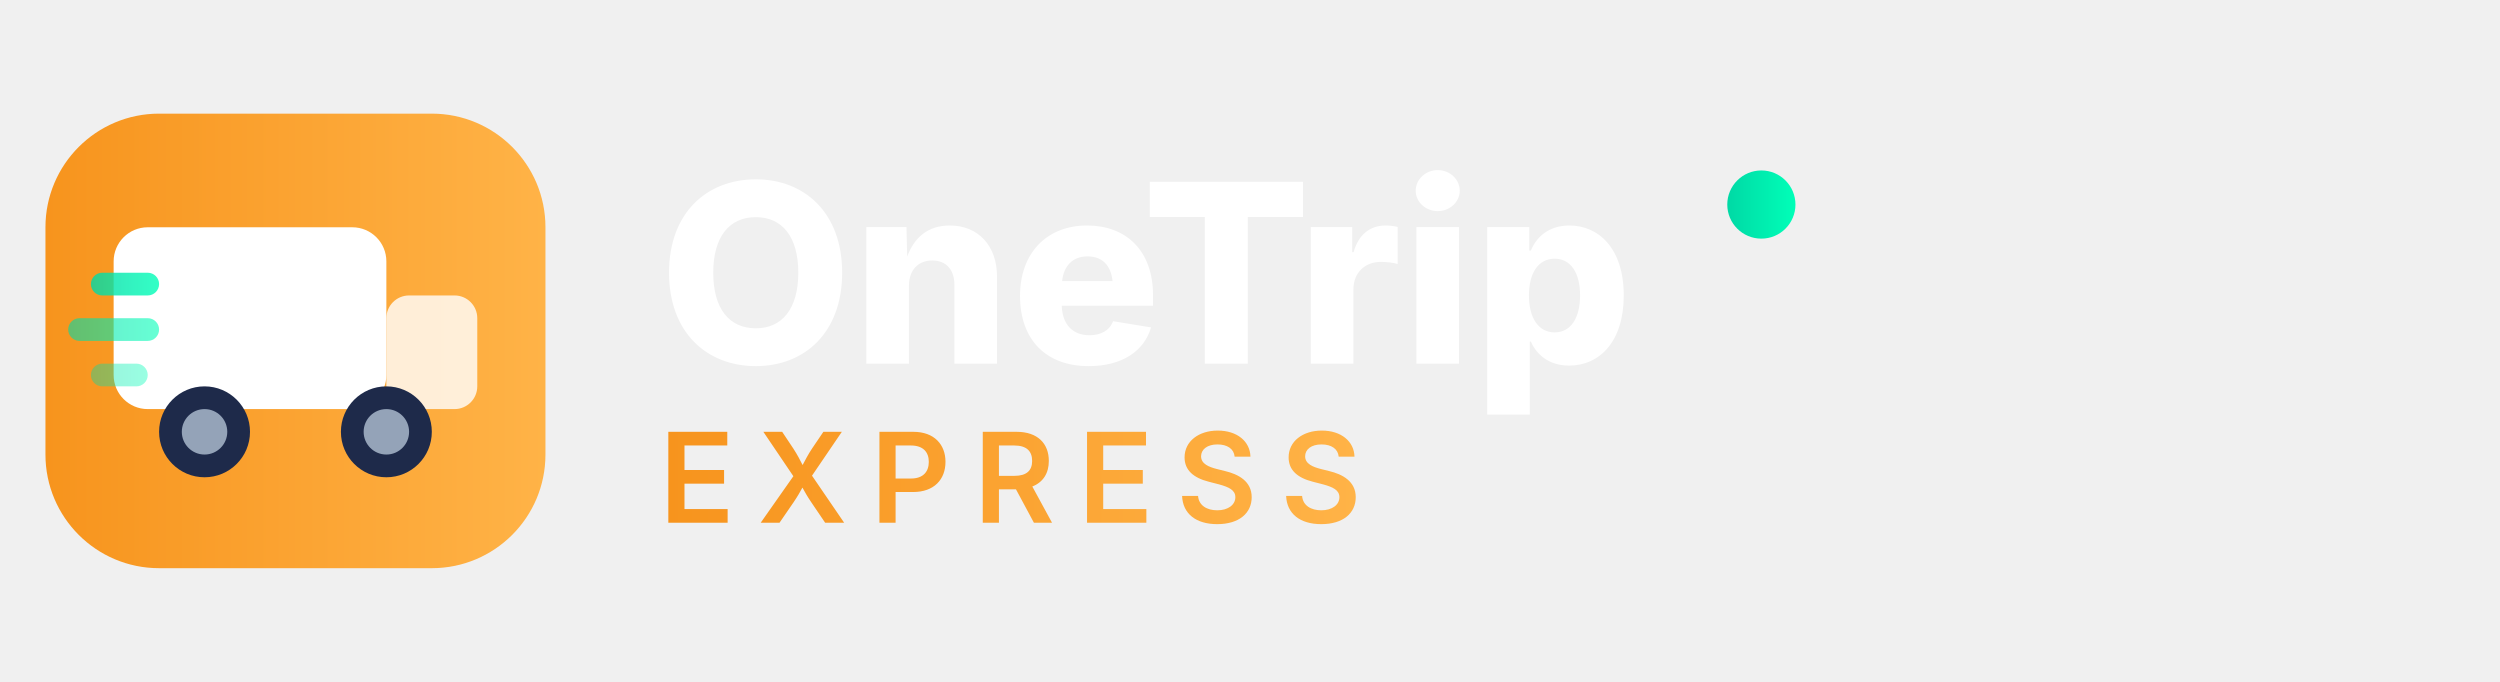
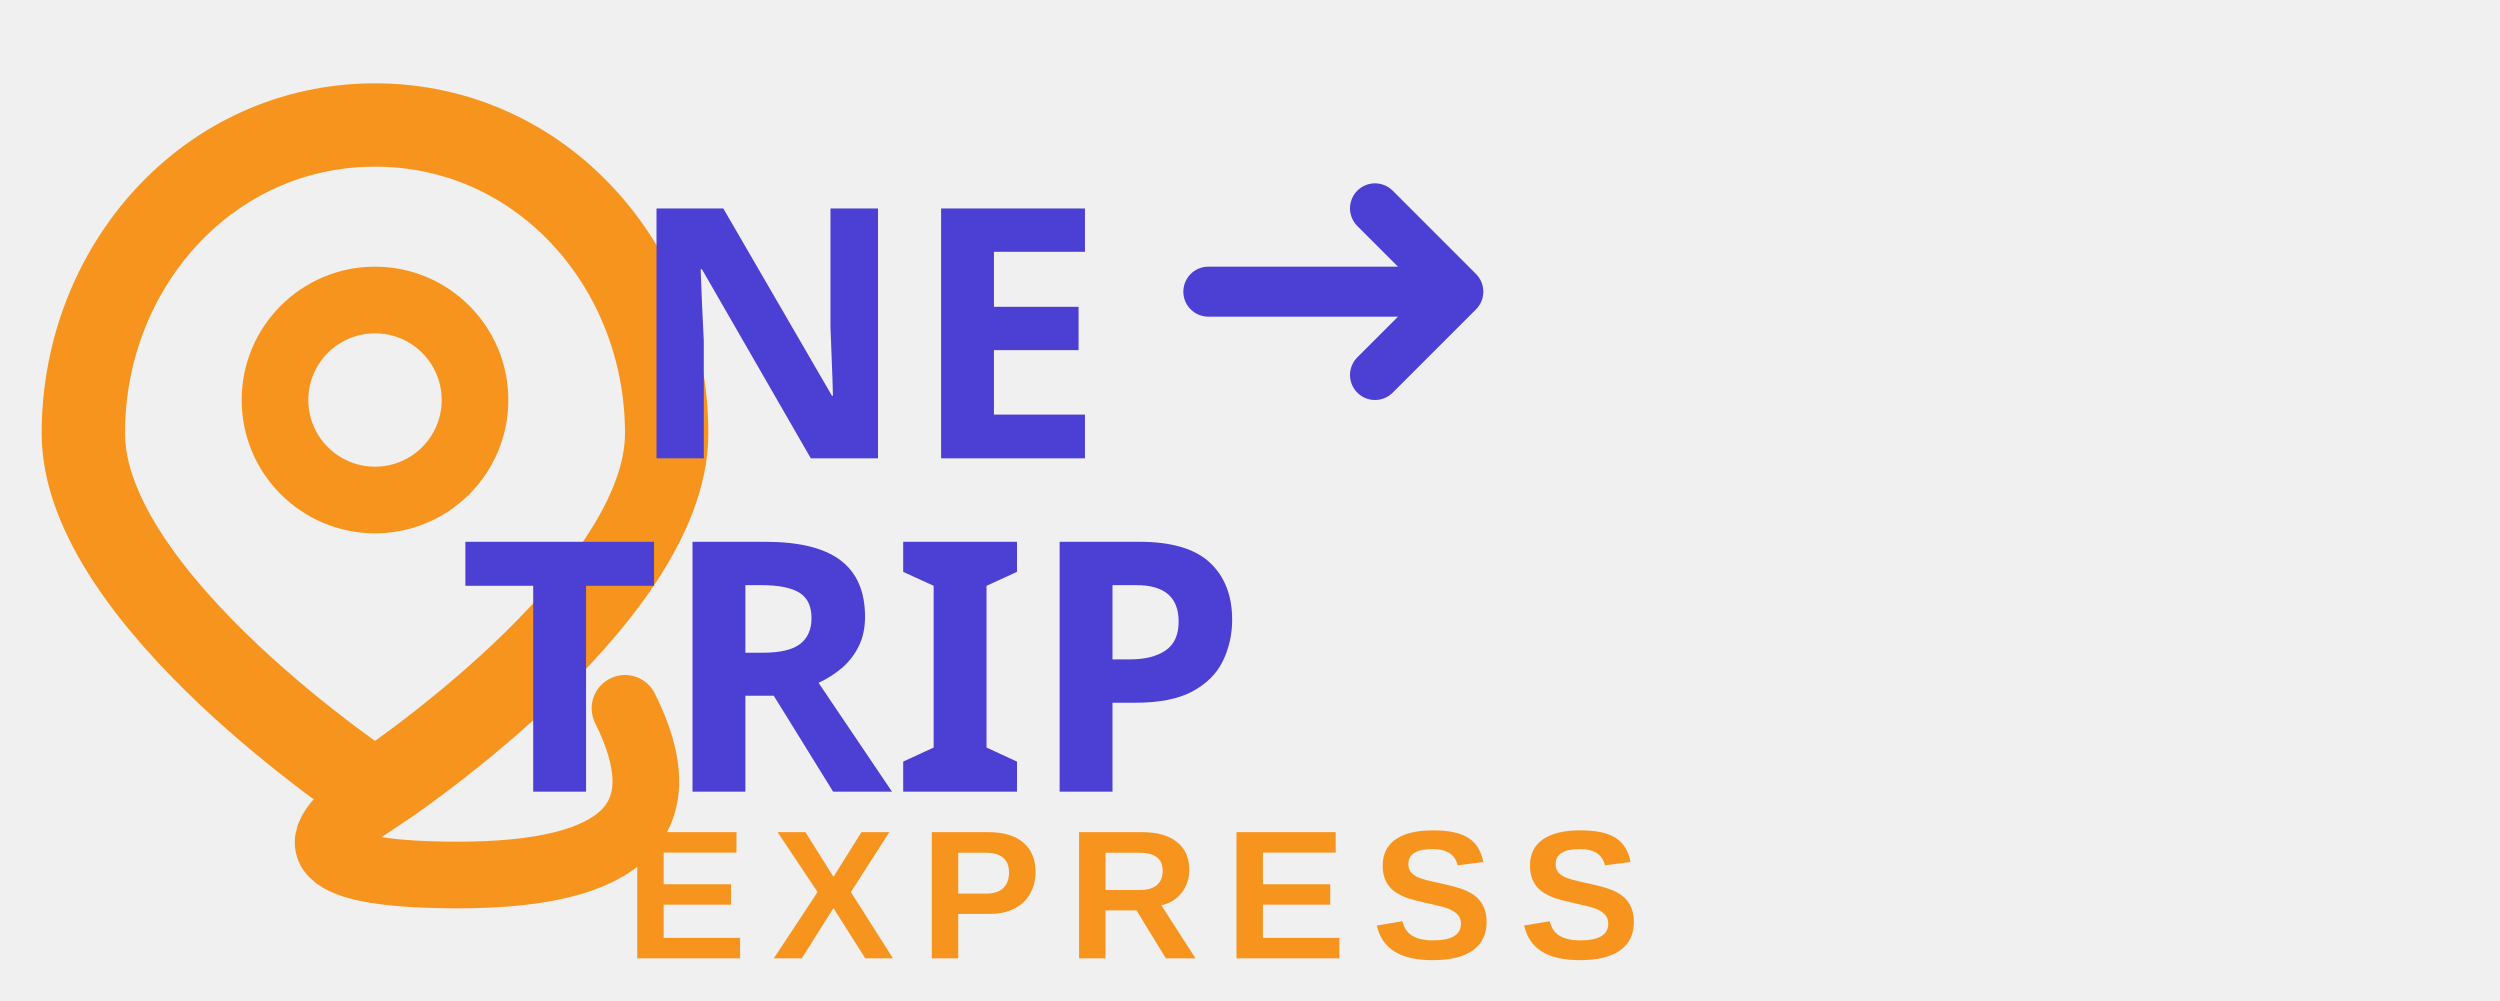
- <svg xmlns="http://www.w3.org/2000/svg" viewBox="0 0 220 60" fill="none">
-   <defs>
-     <linearGradient id="logoGrad" x1="0%" y1="0%" x2="100%" y2="0%">
-       <stop offset="0%" style="stop-color:#F7941D" />
-       <stop offset="100%" style="stop-color:#FFB347" />
-     </linearGradient>
-     <linearGradient id="accentGrad" x1="0%" y1="0%" x2="100%" y2="0%">
-       <stop offset="0%" style="stop-color:#00D9A5" />
-       <stop offset="100%" style="stop-color:#00FFB8" />
-     </linearGradient>
-   </defs>
-   <rect x="4" y="10" width="44" height="40" rx="10" fill="url(#logoGrad)" />
-   <rect x="10" y="20" width="24" height="16" rx="3" fill="white" />
-   <rect x="34" y="26" width="8" height="10" rx="2" fill="white" opacity="0.8" />
-   <circle cx="18" cy="38" r="4" fill="#1E2A4A" />
-   <circle cx="34" cy="38" r="4" fill="#1E2A4A" />
-   <circle cx="18" cy="38" r="2" fill="#94A3B8" />
-   <circle cx="34" cy="38" r="2" fill="#94A3B8" />
-   <rect x="8" y="24" width="6" height="2" rx="1" fill="url(#accentGrad)" opacity="0.8" />
-   <rect x="6" y="28" width="8" height="2" rx="1" fill="url(#accentGrad)" opacity="0.6" />
-   <rect x="8" y="32" width="5" height="2" rx="1" fill="url(#accentGrad)" opacity="0.4" />
-   <text x="58" y="32" font-family="Inter, Arial, sans-serif" font-size="22" font-weight="800" fill="white">OneTrip</text>
-   <text x="58" y="46" font-family="Inter, Arial, sans-serif" font-size="11" font-weight="600" fill="url(#logoGrad)" letter-spacing="2">EXPRESS</text>
-   <circle cx="155" cy="18" r="3" fill="url(#accentGrad)" />
+ <svg xmlns="http://www.w3.org/2000/svg" viewBox="0 0 300 120" fill="none">
+   <path d="M 45 15 C 25 15 10 32 10 52 C 10 72 45 95 45 95 C 45 95 80 72 80 52 C 80 32 65 15 45 15 Z" fill="none" stroke="#F7941D" stroke-width="10" stroke-linecap="round" />
+   <circle cx="45" cy="48" r="12" fill="none" stroke="#F7941D" stroke-width="8" />
+   <path d="M 45 95 Q 30 105 55 105 Q 85 105 75 85" fill="none" stroke="#F7941D" stroke-width="8" stroke-linecap="round" />
+   <text x="75" y="55" font-family="Arial Black, sans-serif" font-size="42" font-weight="900" fill="#4B3FD4">NE</text>
+   <path d="M 145 35 L 175 35 L 165 25 M 175 35 L 165 45" fill="none" stroke="#4B3FD4" stroke-width="6" stroke-linecap="round" stroke-linejoin="round" />
+   <text x="55" y="95" font-family="Arial Black, sans-serif" font-size="42" font-weight="900" fill="#4B3FD4">TRIP</text>
+   <text x="75" y="115" font-family="Arial, sans-serif" font-size="22" font-weight="700" fill="#F7941D" letter-spacing="3">EXPRESS</text>
</svg>
